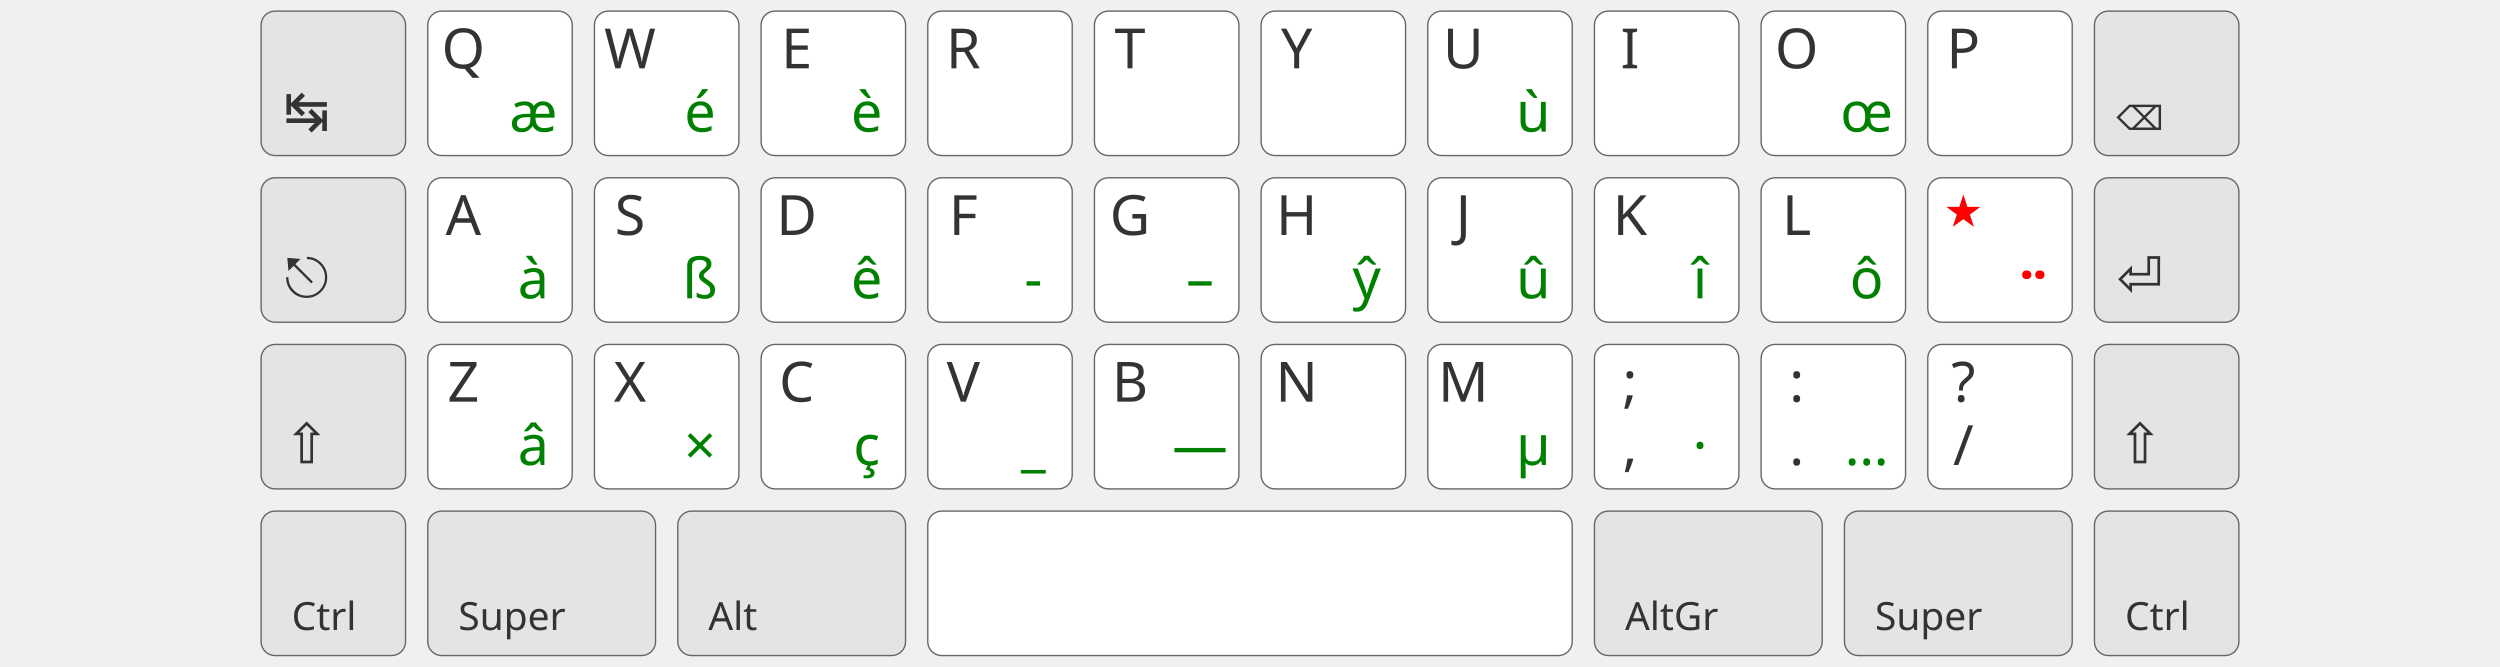
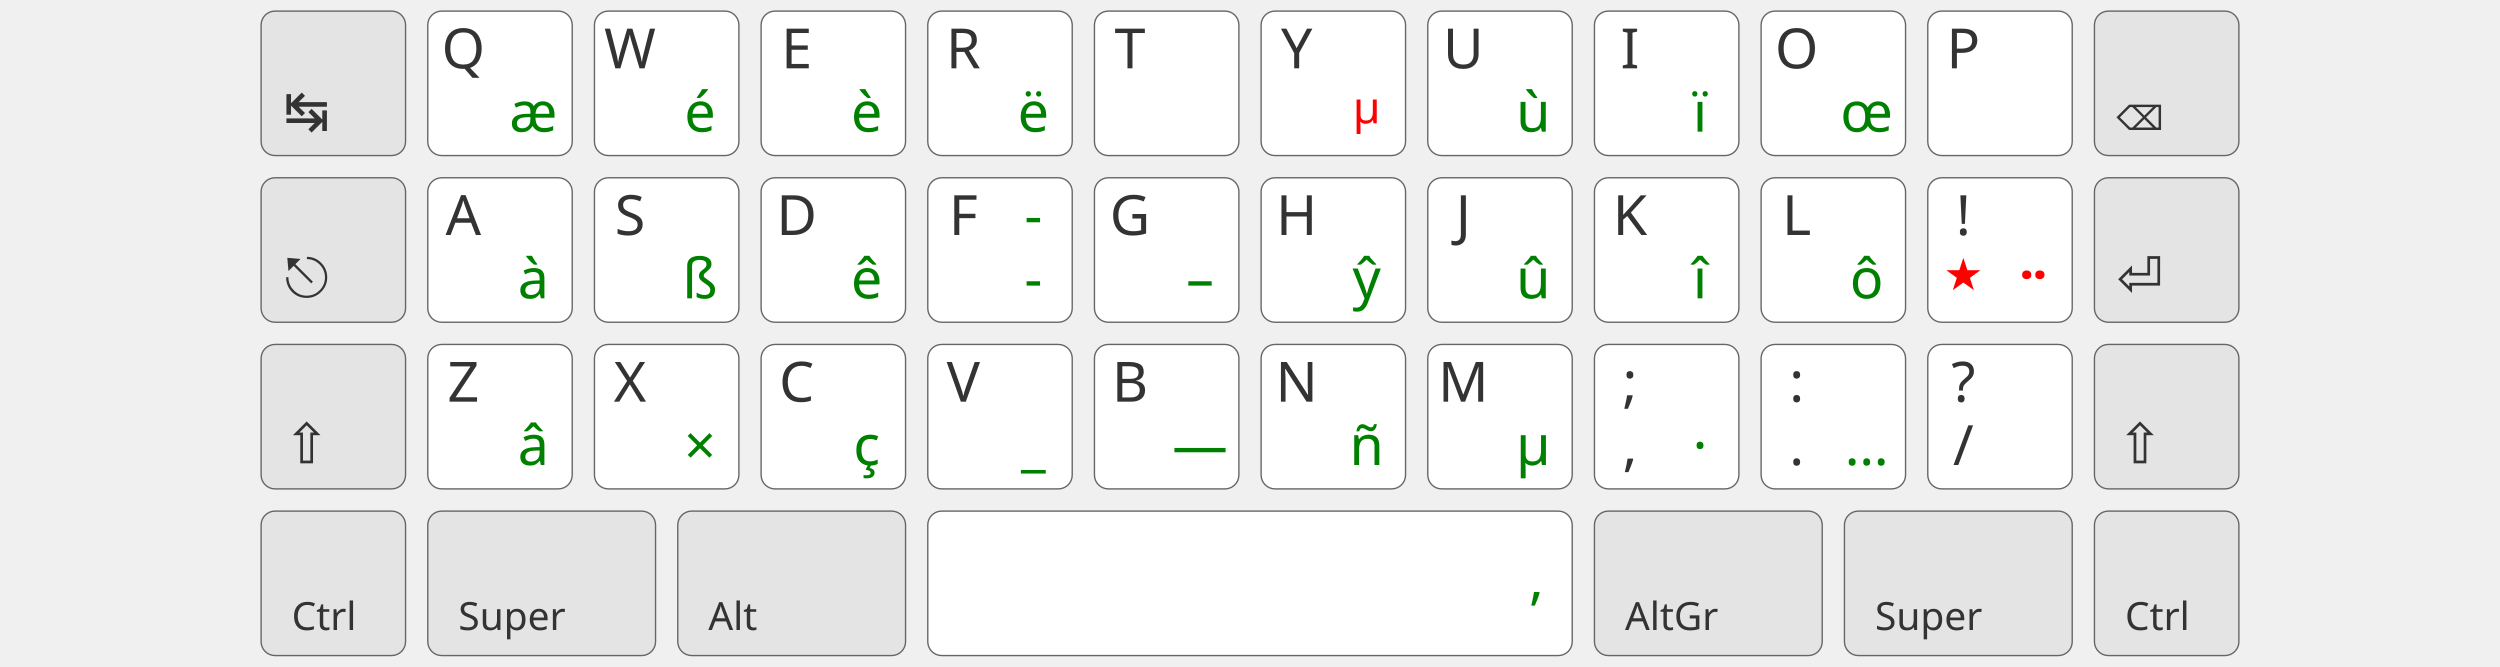
<svg xmlns="http://www.w3.org/2000/svg" class="gnu" viewBox="0 60 900 240">
  <style>
    rect {
      stroke: #666;
      stroke-width: .5px;
      fill: #fff;
    }
    .specialKey,
    .specialKey rect {
      fill: #e4e4e4;
    }
    text {
      fill: #333;
      font: normal 20px sans-serif;
      text-align: center;
    }

    #row_AD { transform: translate(64px,  64px); }
    #row_AC { transform: translate(64px, 124px); }
    #row_AB { transform: translate(64px, 184px); }
    #row_AA { transform: translate(64px, 244px); }

    /*
    .left   { transform: translate(-15px, 0); }
    .right  { transform: translate(+15px, 0); }
    */

    .specialKey .win,
    .specialKey .gnu {
      font-size: 14px;
    }
    .specialKey .win,
    .specialKey .mac,
    .specialKey .gnu {
      display: none;
    }
    .mac .specialKey .mac,
    .gnu .specialKey .gnu,
    .win .specialKey .win { display: block; }

    .level3, .level4 { fill: green; }

    .deadKey {
      fill: red;
      font-size: 16px;
      transform: translateY(-3px);
    }
    .diacritic {
      font-size: 24px;
      font-weight: bolder;
      transform: translateY(8px);
    }
  </style>
  <g id="row_AD">
    <g class="left">
      <g class="specialKey" transform="translate(30)">
        <rect width="52" height="52" rx="5" ry="5" />
        <text x="16.4" y="42.8" text-anchor="middle">↹</text>
      </g>
      <g transform="translate(90)">
        <rect width="52" height="52" rx="5" ry="5" />
        <g class="key" text-anchor="middle">
          <text x="12.8" y="20.6" class="level2">Q</text>
          <text x="38.0" y="43.4" class="level3">æ</text>
        </g>
      </g>
      <g transform="translate(150)">
        <rect width="52" height="52" rx="5" ry="5" />
        <g class="key" text-anchor="middle">
          <text x="12.8" y="20.6" class="level2">W</text>
          <text x="38.0" y="43.4" class="level3">é</text>
        </g>
      </g>
      <g transform="translate(210)">
        <rect width="52" height="52" rx="5" ry="5" />
        <g class="key" text-anchor="middle">
          <text x="12.8" y="20.6" class="level2">E</text>
          <text x="38.0" y="43.4" class="level3">è</text>
        </g>
      </g>
      <g transform="translate(270)">
        <rect width="52" height="52" rx="5" ry="5" />
        <g class="key" text-anchor="middle">
          <text x="12.8" y="20.6" class="level2">R</text>
-           <text x="38.0" y="43.4" class="level3"> </text>
+           <text x="38.0" y="43.4" class="level3">ë</text>
        </g>
      </g>
      <g transform="translate(330)">
        <rect width="52" height="52" rx="5" ry="5" />
        <g class="key" text-anchor="middle">
          <text x="12.8" y="20.6" class="level2">T</text>
          <text x="38.0" y="43.4" class="level3"> </text>
        </g>
      </g>
    </g>
    <g class="right">
      <g transform="translate(390)">
        <rect width="52" height="52" rx="5" ry="5" />
        <g class="key" text-anchor="middle">
          <text x="12.8" y="20.6" class="level2">Y</text>
-           <text x="38.0" y="43.4" class="level3"> </text>
+           <text x="38.0" y="43.4" class="level3 deadKey">µ</text>
        </g>
      </g>
      <g transform="translate(450)">
        <rect width="52" height="52" rx="5" ry="5" />
        <g class="key" text-anchor="middle">
          <text x="12.8" y="20.6" class="level2">U</text>
          <text x="38.0" y="43.4" class="level3">ù</text>
        </g>
      </g>
      <g transform="translate(510)">
        <rect width="52" height="52" rx="5" ry="5" />
        <g class="key" text-anchor="middle">
          <text x="12.8" y="20.6" class="level2">I</text>
-           <text x="38.0" y="43.4" class="level3"> </text>
+           <text x="38.0" y="43.4" class="level3">ï</text>
        </g>
      </g>
      <g transform="translate(570)">
        <rect width="52" height="52" rx="5" ry="5" />
        <g class="key" text-anchor="middle">
          <text x="12.8" y="20.6" class="level2">O</text>
          <text x="38.0" y="43.4" class="level3">œ</text>
        </g>
      </g>
      <g transform="translate(630)">
        <rect width="52" height="52" rx="5" ry="5" />
        <g class="key" text-anchor="middle">
          <text x="12.8" y="20.6" class="level2">P</text>
          <text x="38.0" y="43.4" class="level3"> </text>
        </g>
      </g>
      <g class="specialKey" transform="translate(690)">
        <rect width="52" height="52" rx="5" ry="5" />
        <text x="16.4" y="42.8" text-anchor="middle" style="font-size: 12px;">⌫</text>
      </g>
    </g>
  </g>
  <g id="row_AC">
    <g class="left">
      <g class="specialKey" transform="translate(30)">
        <rect width="52" height="52" rx="5" ry="5" />
        <text x="16.4" y="42.8" text-anchor="middle">⎋</text>
      </g>
      <g transform="translate(90)">
        <rect width="52" height="52" rx="5" ry="5" />
        <g class="key" text-anchor="middle">
          <text x="12.8" y="20.6" class="level2">A</text>
          <text x="38.0" y="43.4" class="level3">à</text>
        </g>
      </g>
      <g transform="translate(150)">
        <rect width="52" height="52" rx="5" ry="5" />
        <g class="key" text-anchor="middle">
          <text x="12.8" y="20.6" class="level2">S</text>
          <text x="38.0" y="43.4" class="level3">ß</text>
        </g>
      </g>
      <g transform="translate(210)">
        <rect width="52" height="52" rx="5" ry="5" />
        <g class="key" text-anchor="middle">
          <text x="12.8" y="20.6" class="level2">D</text>
          <text x="38.0" y="43.4" class="level3">ê</text>
        </g>
      </g>
      <g transform="translate(270)">
        <rect width="52" height="52" rx="5" ry="5" />
        <g class="key" text-anchor="middle">
          <text x="12.8" y="20.6" class="level2">F</text>
+           <text x="38.0" y="20.6" class="level3">‑</text>
          <text x="38.0" y="43.4" class="level3">-</text>
        </g>
      </g>
      <g transform="translate(330)">
        <rect width="52" height="52" rx="5" ry="5" />
        <g class="key" text-anchor="middle">
          <text x="12.8" y="20.6" class="level2">G</text>
          <text x="38.0" y="43.4" class="level3">–</text>
        </g>
      </g>
    </g>
    <g class="right">
      <g transform="translate(390)">
        <rect width="52" height="52" rx="5" ry="5" />
        <g class="key" text-anchor="middle">
          <text x="12.8" y="20.6" class="level2">H</text>
          <text x="38.0" y="43.4" class="level3">ŷ</text>
        </g>
      </g>
      <g transform="translate(450)">
        <rect width="52" height="52" rx="5" ry="5" />
        <g class="key" text-anchor="middle">
          <text x="12.8" y="20.6" class="level2">J</text>
          <text x="38.0" y="43.4" class="level3">û</text>
        </g>
      </g>
      <g transform="translate(510)">
        <rect width="52" height="52" rx="5" ry="5" />
        <g class="key" text-anchor="middle">
          <text x="12.8" y="20.6" class="level2">K</text>
          <text x="38.0" y="43.4" class="level3">î</text>
        </g>
      </g>
      <g transform="translate(570)">
        <rect width="52" height="52" rx="5" ry="5" />
        <g class="key" text-anchor="middle">
          <text x="12.8" y="20.6" class="level2">L</text>
          <text x="38.0" y="43.4" class="level3">ô</text>
        </g>
      </g>
      <g transform="translate(630)">
        <rect width="52" height="52" rx="5" ry="5" />
        <g class="key" text-anchor="middle">
-           <text x="12.8" y="20.6" class="level2 deadKey">★</text>
+           <text x="12.8" y="43.4" class="level1 deadKey">★</text>
+           <text x="12.8" y="20.6" class="level2">!</text>
          <text x="38.0" y="43.4" class="level3 deadKey diacritic">¨</text>
        </g>
      </g>
      <g class="specialKey" transform="translate(690)">
        <rect width="52" height="52" rx="5" ry="5" />
        <text x="16.4" y="42.8" text-anchor="middle">⏎</text>
      </g>
    </g>
  </g>
  <g id="row_AB">
    <g class="left">
      <g class="specialKey" transform="translate(30)">
        <rect width="52" height="52" rx="5" ry="5" />
        <text x="16.4" y="42.8" text-anchor="middle">⇧</text>
      </g>
      <g transform="translate(90)">
        <rect width="52" height="52" rx="5" ry="5" />
        <g class="key" text-anchor="middle">
          <text x="12.8" y="20.6" class="level2">Z</text>
          <text x="38.0" y="43.4" class="level3">â</text>
        </g>
      </g>
      <g transform="translate(150)">
        <rect width="52" height="52" rx="5" ry="5" />
        <g class="key" text-anchor="middle">
          <text x="12.8" y="20.6" class="level2">X</text>
          <text x="38.0" y="43.4" class="level3">×</text>
        </g>
      </g>
      <g transform="translate(210)">
        <rect width="52" height="52" rx="5" ry="5" />
        <g class="key" text-anchor="middle">
          <text x="12.8" y="20.6" class="level2">C</text>
          <text x="38.0" y="43.4" class="level3">ç</text>
        </g>
      </g>
      <g transform="translate(270)">
        <rect width="52" height="52" rx="5" ry="5" />
        <g class="key" text-anchor="middle">
          <text x="12.8" y="20.6" class="level2">V</text>
          <text x="38.0" y="43.4" class="level3">_</text>
        </g>
      </g>
      <g transform="translate(330)">
        <rect width="52" height="52" rx="5" ry="5" />
        <g class="key" text-anchor="middle">
          <text x="12.8" y="20.6" class="level2">B</text>
          <text x="38.0" y="43.4" class="level3">—</text>
        </g>
      </g>
    </g>
    <g class="right">
      <g transform="translate(390)">
        <rect width="52" height="52" rx="5" ry="5" />
        <g class="key" text-anchor="middle">
          <text x="12.8" y="20.6" class="level2">N</text>
-           <text x="38.0" y="43.4" class="level3"> </text>
+           <text x="38.0" y="43.4" class="level3">ñ</text>
        </g>
      </g>
      <g transform="translate(450)">
        <rect width="52" height="52" rx="5" ry="5" />
        <g class="key" text-anchor="middle">
          <text x="12.8" y="20.6" class="level2">M</text>
          <text x="38.0" y="43.4" class="level3">µ</text>
        </g>
      </g>
      <g transform="translate(510)">
        <rect width="52" height="52" rx="5" ry="5" />
        <g class="key" text-anchor="middle">
          <text x="12.8" y="43.4" class="level1">,</text>
          <text x="12.8" y="20.6" class="level2">;</text>
          <text x="38.0" y="43.4" class="level3">·</text>
        </g>
      </g>
      <g transform="translate(570)">
        <rect width="52" height="52" rx="5" ry="5" />
        <g class="key" text-anchor="middle">
          <text x="12.8" y="43.4" class="level1">.</text>
          <text x="12.8" y="20.6" class="level2">:</text>
          <text x="38.0" y="43.4" class="level3">…</text>
        </g>
      </g>
      <g transform="translate(630)">
        <rect width="52" height="52" rx="5" ry="5" />
        <g class="key" text-anchor="middle">
          <text x="12.8" y="43.4" class="level1">/</text>
          <text x="12.8" y="20.6" class="level2">?</text>
          <text x="38.0" y="43.4" class="level3"> </text>
        </g>
      </g>
      <g class="specialKey" transform="translate(690)">
        <rect width="52" height="52" rx="5" ry="5" />
        <text x="16.4" y="42.8" text-anchor="middle">⇧</text>
      </g>
    </g>
  </g>
  <g id="row_AA">
    <g class="left">
      <g class="specialKey" transform="translate(30)">
        <rect width="52" height="52" rx="5" ry="5" />
        <text x="11.0" y="42.8" class="win gnu">Ctrl</text>
        <text x="16.4" y="42.8" class="mac" text-anchor="middle">⌃</text>
      </g>
      <g class="specialKey" transform="translate(90)">
        <rect width="82" height="52" rx="5" ry="5" />
        <text x="11.0" y="42.8" class="win">Win</text>
        <text x="11.0" y="42.8" class="gnu">Super</text>
        <text x="16.4" y="42.8" class="mac" text-anchor="middle">⌘</text>
      </g>
      <g class="specialKey" transform="translate(180)">
        <rect width="82" height="52" rx="5" ry="5" />
        <text x="11.0" y="42.8" class="win gnu">Alt</text>
        <text x="16.4" y="42.8" class="mac" text-anchor="middle">⌥</text>
      </g>
    </g>
    <g class="homeKey" transform="translate(270)">
      <rect width="232" height="52" rx="5" ry="5" />
+       <text x="217.0" y="43.4" class="level3">’</text>
    </g>
    <g class="right">
      <g class="specialKey" transform="translate(510)">
        <rect width="82" height="52" rx="5" ry="5" />
        <text x="11.0" y="42.8" class="win gnu">AltGr</text>
        <text x="16.4" y="42.8" class="mac" text-anchor="middle">⌥</text>
      </g>
      <g class="specialKey" transform="translate(600)">
        <rect width="82" height="52" rx="5" ry="5" />
        <text x="11.0" y="42.8" class="win">Win</text>
        <text x="11.0" y="42.8" class="gnu">Super</text>
        <text x="16.4" y="42.8" class="mac" text-anchor="middle">⌘</text>
      </g>
      <g class="specialKey" transform="translate(690)">
        <rect width="52" height="52" rx="5" ry="5" />
        <text x="11.0" y="42.8" class="win gnu">Ctrl</text>
        <text x="16.4" y="42.8" class="mac" text-anchor="middle">⌃</text>
      </g>
    </g>
  </g>
</svg>
